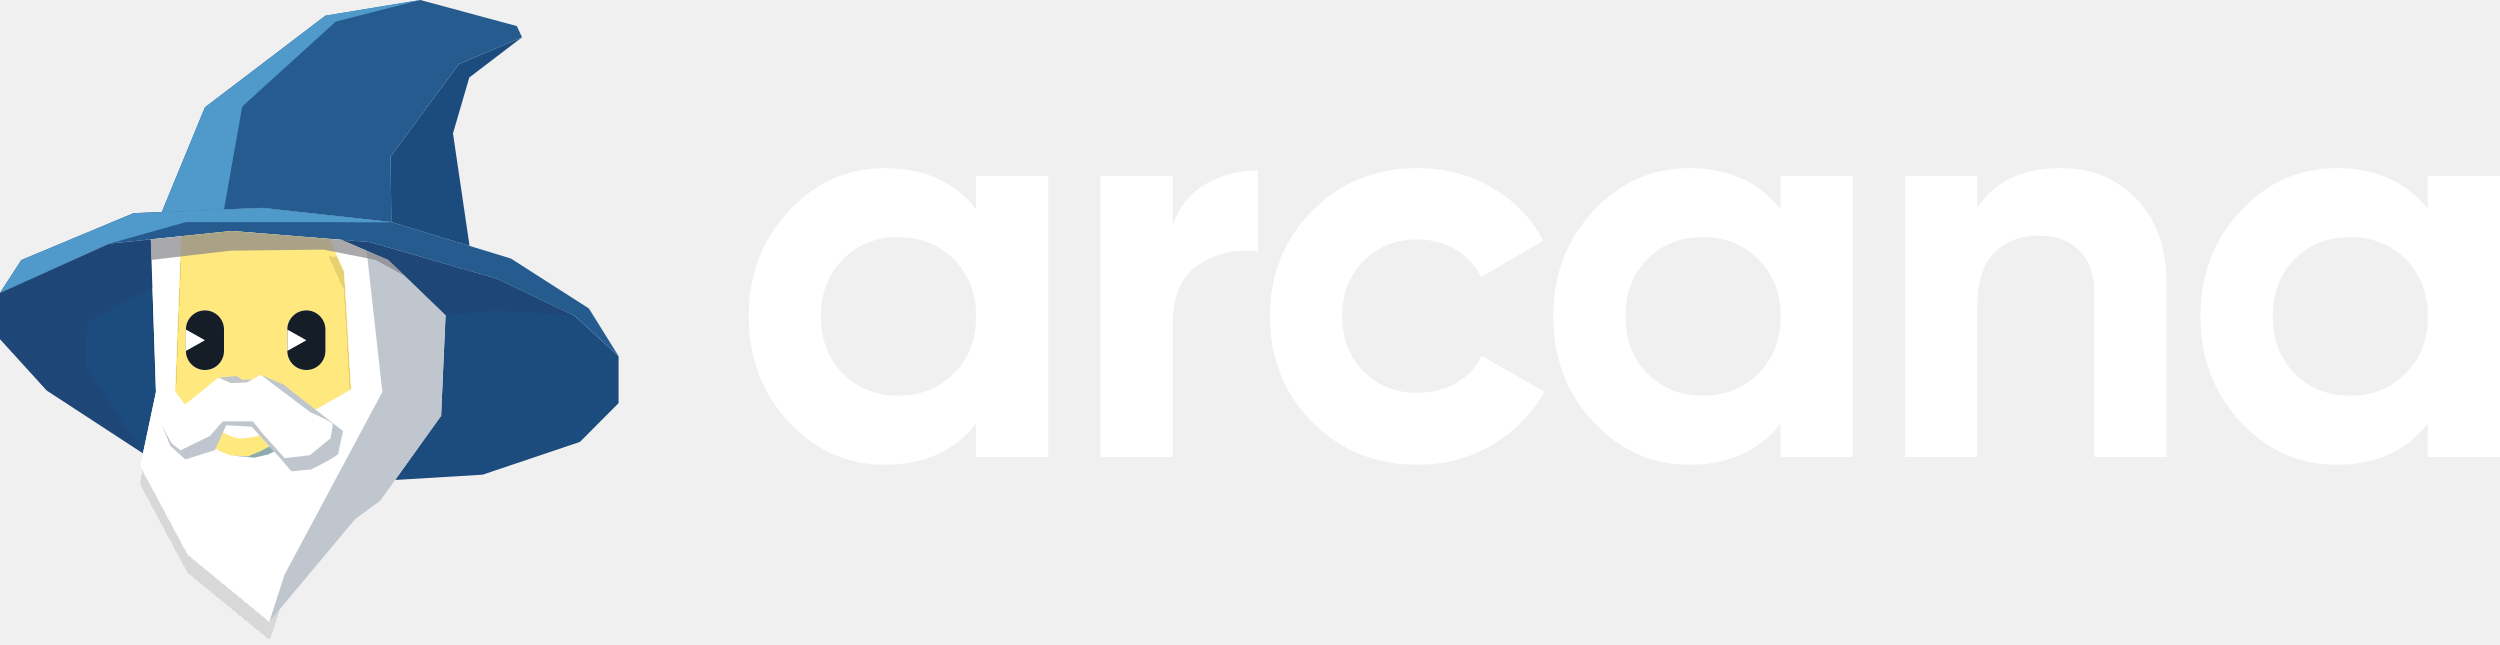
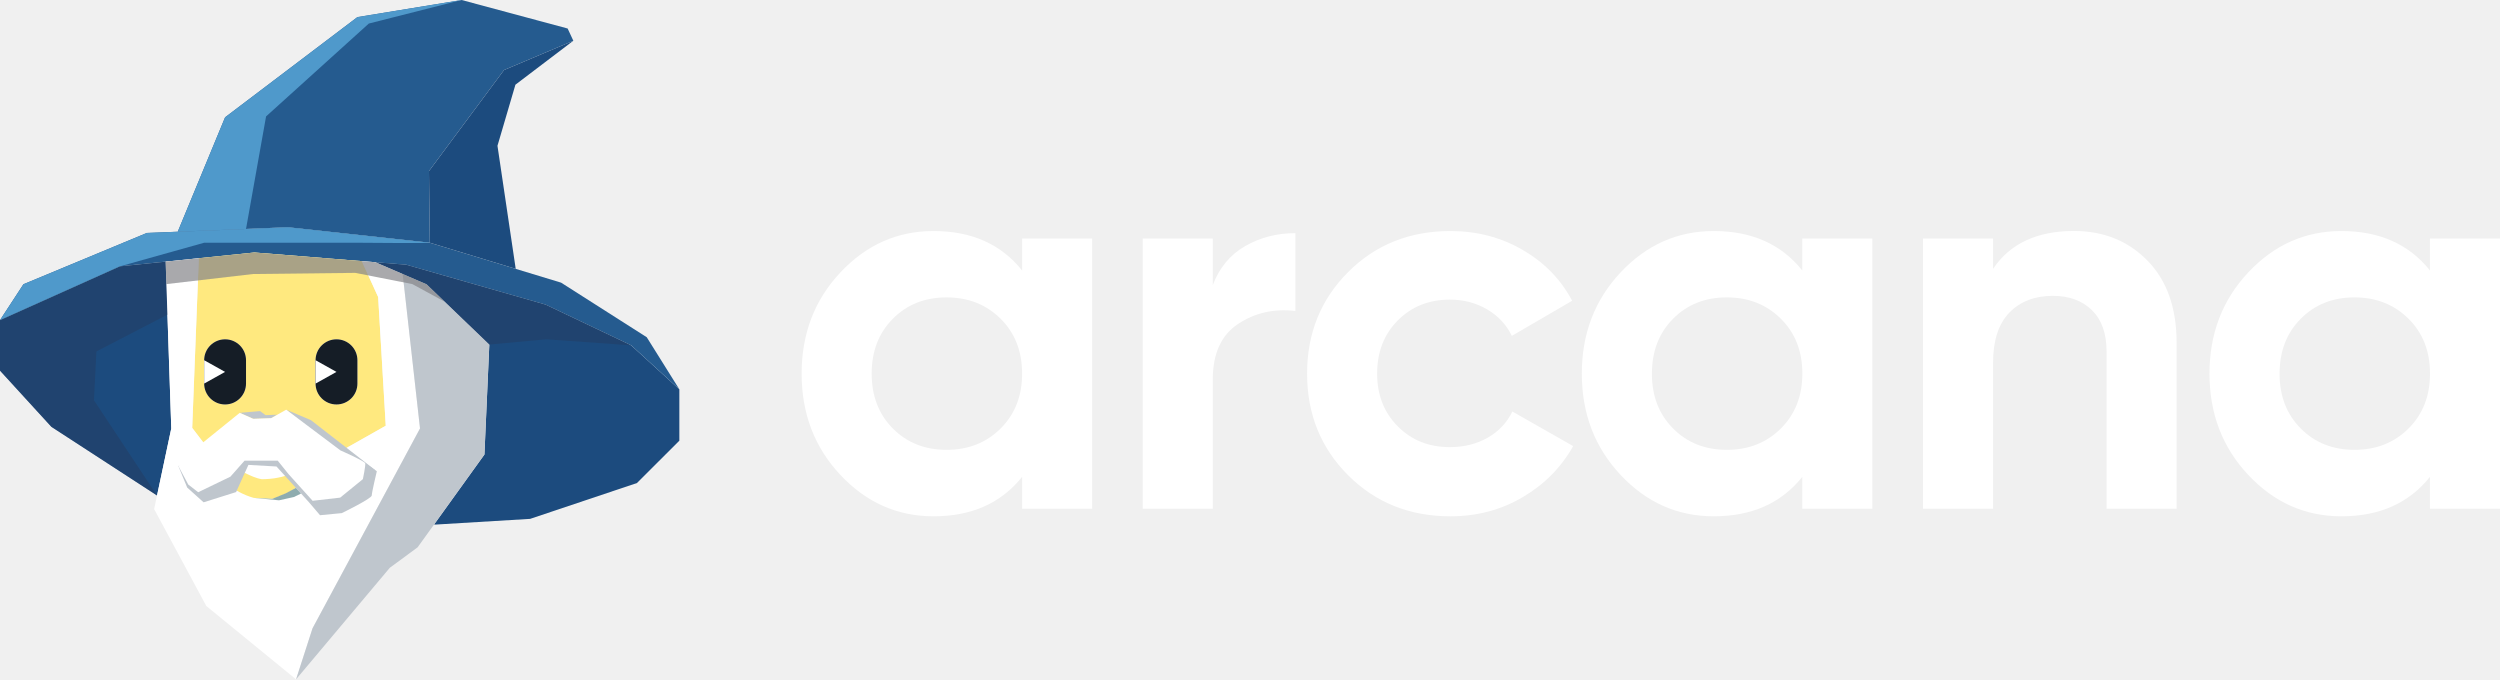
- <svg xmlns="http://www.w3.org/2000/svg" width="256" height="66" viewBox="0 0 256 66" fill="none">
-   <path d="M99.949 18.015H107.344V46.786H99.949V43.39C97.732 46.19 94.617 47.592 90.601 47.592C86.777 47.592 83.497 46.123 80.768 43.191C78.033 40.254 76.669 36.66 76.669 32.403C76.669 28.146 78.033 24.547 80.768 21.615C83.503 18.678 86.782 17.215 90.601 17.215C94.617 17.215 97.732 18.617 99.949 21.416V18.015ZM86.298 38.239C87.789 39.757 89.682 40.514 91.976 40.514C94.271 40.514 96.169 39.757 97.682 38.239C99.19 36.726 99.949 34.777 99.949 32.398C99.949 30.018 99.195 28.075 97.682 26.556C96.169 25.044 94.271 24.282 91.976 24.282C89.682 24.282 87.789 25.038 86.298 26.556C84.807 28.075 84.064 30.018 84.064 32.398C84.064 34.777 84.807 36.726 86.298 38.239Z" fill="white" />
-   <path d="M120.088 22.966C120.776 21.128 121.915 19.742 123.5 18.825C125.084 17.903 126.856 17.445 128.804 17.445V25.732C126.548 25.462 124.534 25.925 122.751 27.113C120.974 28.3 120.082 30.276 120.082 33.037V46.79H112.688V18.019H120.082V22.966H120.088Z" fill="white" />
-   <path d="M145.183 47.592C140.864 47.592 137.26 46.134 134.371 43.219C131.483 40.304 130.041 36.699 130.041 32.403C130.041 28.108 131.483 24.502 134.371 21.587C137.26 18.672 140.859 17.215 145.183 17.215C147.973 17.215 150.515 17.888 152.81 19.23C155.104 20.571 156.843 22.377 158.026 24.641L151.66 28.378C151.087 27.191 150.218 26.247 149.051 25.557C147.885 24.867 146.575 24.519 145.123 24.519C142.905 24.519 141.068 25.259 139.615 26.733C138.162 28.213 137.436 30.101 137.436 32.403C137.436 34.667 138.162 36.539 139.615 38.013C141.068 39.492 142.9 40.227 145.123 40.227C146.614 40.227 147.94 39.89 149.106 39.222C150.273 38.554 151.142 37.621 151.715 36.434L158.136 40.116C156.876 42.38 155.099 44.191 152.804 45.554C150.515 46.913 147.973 47.592 145.183 47.592Z" fill="white" />
-   <path d="M182.33 18.015H189.725V46.786H182.33V43.39C180.113 46.19 176.998 47.592 172.982 47.592C169.157 47.592 165.878 46.123 163.149 43.191C160.414 40.254 159.05 36.66 159.05 32.403C159.05 28.147 160.414 24.547 163.149 21.615C165.884 18.678 169.163 17.215 172.982 17.215C176.998 17.215 180.113 18.617 182.33 21.416V18.015ZM168.684 38.239C170.175 39.757 172.068 40.514 174.363 40.514C176.657 40.514 178.555 39.757 180.069 38.239C181.576 36.726 182.335 34.777 182.335 32.398C182.335 30.018 181.582 28.075 180.069 26.556C178.555 25.044 176.657 24.282 174.363 24.282C172.068 24.282 170.175 25.038 168.684 26.556C167.193 28.075 166.45 30.018 166.45 32.398C166.445 34.777 167.193 36.726 168.684 38.239Z" fill="white" />
-   <path d="M211.014 17.215C214.15 17.215 216.737 18.269 218.784 20.378C220.83 22.487 221.854 25.402 221.854 29.124V46.791H214.459V30.046C214.459 28.13 213.941 26.661 212.912 25.645C211.879 24.63 210.502 24.122 208.787 24.122C206.876 24.122 205.347 24.718 204.197 25.905C203.052 27.092 202.474 28.881 202.474 31.255V46.791H195.074V18.021H202.474V21.245C204.268 18.556 207.119 17.215 211.014 17.215Z" fill="white" />
-   <path d="M248.606 18.015H256V46.786H248.606V43.39C246.388 46.19 243.274 47.592 239.256 47.592C235.433 47.592 232.154 46.123 229.424 43.191C226.69 40.254 225.324 36.66 225.324 32.403C225.324 28.147 226.69 24.547 229.424 21.615C232.159 18.678 235.438 17.215 239.256 17.215C243.274 17.215 246.388 18.617 248.606 21.416V18.015ZM234.959 38.239C236.451 39.757 238.344 40.514 240.639 40.514C242.932 40.514 244.83 39.757 246.344 38.239C247.85 36.726 248.611 34.777 248.611 32.398C248.611 30.018 247.856 28.075 246.344 26.556C244.83 25.044 242.932 24.282 240.639 24.282C238.344 24.282 236.451 25.038 234.959 26.556C233.469 28.075 232.726 30.018 232.726 32.398C232.721 34.777 233.469 36.726 234.959 38.239Z" fill="white" />
-   <path d="M15.97 40.141L14.639 46.416L4.79 39.987L0 34.724V29.993L11.176 24.956L15.446 24.515L15.97 40.141Z" fill="#1C4B7E" />
-   <path d="M63.342 36.473V41.279L59.388 45.249L49.428 48.606L40.606 49.141L40.477 49.128L45.171 42.578L45.626 32.279L39.77 26.633L37.547 25.672L34.994 24.566L37.87 24.799L50.873 28.539L58.858 32.355L63.342 36.473Z" fill="#1C4B7E" />
-   <path d="M63.34 36.469L58.857 32.351L50.872 28.536L37.868 24.795L34.992 24.563H34.989L33.734 24.46L23.723 23.651L18.535 24.188L15.446 24.509L11.176 24.95L0 29.986L2.186 26.623L13.687 21.82L16.572 21.702L26.842 21.285L40.075 22.738L48.084 25.182L52.317 26.475L60.302 31.587L63.34 36.469Z" fill="#255B8F" />
-   <path d="M35.257 27.824L33.733 24.462L23.725 23.652L18.537 24.19L17.92 40.084L19.239 41.815L22.939 39.278L25.727 39.175L31.899 42.19L35.967 39.882L35.257 27.824ZM22.936 35.93C22.936 37.012 22.063 37.888 20.985 37.888C19.907 37.888 19.034 37.012 19.034 35.93V33.743C19.034 32.661 19.907 31.785 20.985 31.785C21.524 31.785 22.012 32.006 22.364 32.359C22.716 32.713 22.933 33.202 22.933 33.743V35.93H22.936ZM33.324 35.93C33.324 37.012 32.45 37.888 31.373 37.888C30.295 37.888 29.422 37.012 29.422 35.93V33.743C29.422 32.661 30.295 31.785 31.373 31.785C31.912 31.785 32.399 32.006 32.752 32.359C33.104 32.713 33.324 33.202 33.324 33.743V35.93Z" fill="#FFE97F" />
-   <g filter="url(#filter0_d_6135_21420)">
-     <path d="M19.236 41.817L31.896 42.191L35.964 39.883L35.257 27.826L33.733 24.463L34.989 24.566H34.992L37.545 25.672L39.159 40.137L34.672 48.518L29.138 58.856L27.6 63.639L19.236 56.769L14.37 47.69L14.638 46.412L15.969 40.137L15.445 24.512L18.534 24.191L17.92 40.086L19.236 41.817Z" fill="white" />
-   </g>
-   <path d="M45.623 32.275L45.168 42.574L40.474 49.124L38.933 51.272L36.346 53.178L27.6 63.635L29.138 58.852L34.672 48.514L39.158 40.133L37.545 25.668L39.767 26.628L45.623 32.275Z" fill="#BFC6CD" />
-   <path d="M22.938 33.743V35.93C22.938 37.012 22.065 37.888 20.987 37.888C19.909 37.888 19.036 37.012 19.036 35.93V33.743C19.036 32.661 19.909 31.785 20.987 31.785C21.526 31.785 22.014 32.005 22.366 32.359C22.721 32.713 22.938 33.202 22.938 33.743Z" fill="#151D26" />
-   <path d="M33.323 33.743V35.93C33.323 37.012 32.45 37.888 31.372 37.888C30.294 37.888 29.421 37.012 29.421 35.93V33.743C29.421 32.661 30.294 31.785 31.372 31.785C31.911 31.785 32.399 32.005 32.751 32.359C33.103 32.713 33.323 33.202 33.323 33.743Z" fill="#151D26" />
-   <path d="M46.993 6.562L39.996 16.024L40.074 22.74L26.841 21.287L16.571 21.704L20.985 10.988L33.324 1.604L43.037 -0L52.925 2.671L53.455 3.816L46.993 6.562Z" fill="#255B8F" />
-   <path d="M46.385 13.659L48.083 25.185L40.074 22.741L39.996 16.025L46.993 6.562L53.455 3.816L48.056 7.937L46.385 13.659Z" fill="#1C4B7E" />
-   <path opacity="0.7" d="M15.446 24.51L15.516 26.613L23.591 25.67L33.12 25.561L38.443 26.613L41.46 28.262L39.768 26.631L34.993 24.564L23.723 23.652L15.446 24.51Z" fill="#848589" />
-   <path d="M43.037 -0L34.387 2.208L24.806 10.906L22.936 21.447L16.571 21.704L20.985 10.988L33.324 1.604L43.037 -0Z" fill="#4F99CB" />
-   <path d="M0 29.991L11.176 24.954L19.035 22.743H33.324C33.324 22.743 40.662 22.806 40.072 22.743C39.485 22.679 26.842 21.293 26.842 21.293L13.687 21.828L2.186 26.631L0 29.991Z" fill="#4F99CB" />
-   <path opacity="0.5" d="M15.446 24.515L11.176 24.956L0 29.993V34.724L4.79 39.987L14.639 46.416L8.762 37.503L8.99 32.926L15.611 29.479L15.446 24.515Z" fill="#20436F" />
-   <path opacity="0.5" d="M34.994 24.566L37.87 24.799L50.873 28.539L58.858 32.355L50.928 31.787L45.626 32.279L39.77 26.633L34.994 24.566Z" fill="#20436F" />
-   <path d="M19.036 33.746L20.987 34.84L19.036 35.933V33.746Z" fill="white" />
-   <path d="M29.421 33.746L31.372 34.84L29.421 35.933V33.746Z" fill="white" />
-   <path d="M27.85 44.894C27.82 45.129 27.775 45.368 27.715 45.606C27.025 46.114 26.233 46.498 25.381 46.727L23.641 46.634C22.72 46.365 21.88 45.915 21.169 45.316C21.292 45.06 21.419 44.803 21.548 44.546C22.015 44.525 22.452 44.437 22.846 44.304C23.319 44.543 23.873 44.806 24.409 44.891C24.815 44.894 25.517 44.836 25.914 44.746C26.161 44.7 26.408 44.64 26.649 44.558C27.107 44.764 27.287 44.83 27.85 44.894Z" fill="#FFE97F" />
-   <path d="M16.631 43.653L17.456 45.668L18.985 47.049L22.014 46.091L23.161 43.544L25.778 43.696L28.807 47.049L29.837 48.26L31.866 48.064C31.866 48.064 34.66 46.702 34.66 46.411C34.66 46.121 35.13 44.149 35.13 44.149L34.055 43.402L22.068 40.91L16.631 43.653Z" fill="#BFC6CD" />
-   <path d="M22.355 38.671L24.246 38.508L24.767 38.888L25.839 38.846L25.279 39.175L23.617 39.233L22.355 38.671Z" fill="#BFC6CD" />
-   <path d="M26.688 38.375L28.997 39.363L35.13 44.151L31.372 42.191L26.688 38.375Z" fill="#BFC6CD" />
-   <path d="M18.48 41.816L16.631 43.659L17.555 45.39L18.48 46.109L21.484 44.653L22.809 43.151H25.898L26.913 44.42L29.153 46.913L31.721 46.617L33.838 44.886C33.838 44.886 34.103 43.617 34.058 43.405C34.013 43.194 31.745 42.191 31.745 42.191L26.69 38.375L25.278 39.175L23.616 39.233L22.358 38.671L18.48 41.816Z" fill="white" />
-   <path d="M23.643 46.636L26.012 46.869L27.4 46.561L28.069 46.235L27.587 45.703L26.641 46.214L25.383 46.73L23.643 46.636Z" fill="#8EACAF" />
-   <defs>
-     <filter id="filter0_d_6135_21420" x="14.37" y="24.191" width="24.789" height="41.266" filterUnits="userSpaceOnUse" color-interpolation-filters="sRGB">
-       <feFlood flood-opacity="0" result="BackgroundImageFix" />
-       <feColorMatrix in="SourceAlpha" type="matrix" values="0 0 0 0 0 0 0 0 0 0 0 0 0 0 0 0 0 0 127 0" result="hardAlpha" />
-       <feOffset dy="1.818" />
-       <feComposite in2="hardAlpha" operator="out" />
-       <feColorMatrix type="matrix" values="0 0 0 0 0 0 0 0 0 0 0 0 0 0 0 0 0 0 0.1 0" />
-       <feBlend mode="normal" in2="BackgroundImageFix" result="effect1_dropShadow_6135_21420" />
-       <feBlend mode="normal" in="SourceGraphic" in2="effect1_dropShadow_6135_21420" result="shape" />
-     </filter>
-   </defs>
+ <svg xmlns="http://www.w3.org/2000/svg" width="184" height="50" viewBox="0 0 184 50" fill="none">
+   <path d="M12.606 31.534L11.558 36.467L3.782 31.414L0 27.278V23.561L8.823 19.603L12.191 19.256L12.606 31.534Z" fill="#1C4B7E" />
+   <path d="M50 28.656V32.434L46.879 35.551L39.017 38.189L32.053 38.609L31.95 38.599L35.654 33.452L36.014 25.36L31.392 20.923L29.638 20.168L27.623 19.3L29.892 19.483L40.157 22.422L46.459 25.42L50 28.656Z" fill="#1C4B7E" />
+   <path d="M50 28.656L46.459 25.42L40.156 22.422L29.892 19.483L27.623 19.3H27.622L26.628 19.22L18.728 18.585L14.632 19.006L12.191 19.256L8.823 19.603L0 23.561L1.726 20.919L10.805 17.146L13.082 17.053L21.19 16.726L31.633 17.865L37.957 19.788L41.297 20.803L47.6 24.82L50 28.656Z" fill="#255B8F" />
+   <path d="M27.832 21.862L26.628 19.22L18.727 18.583L14.631 19.005L14.145 31.494L15.185 32.854L18.106 30.861L20.308 30.781L25.18 33.149L28.391 31.335L27.832 21.862ZM18.107 28.232C18.107 29.082 17.418 29.77 16.567 29.77C15.717 29.77 15.026 29.082 15.026 28.232V26.514C15.026 25.664 15.717 24.974 16.567 24.974C16.993 24.974 17.377 25.147 17.657 25.425C17.934 25.704 18.107 26.089 18.107 26.514V28.232ZM26.306 28.232C26.306 29.082 25.616 29.77 24.765 29.77C23.915 29.77 23.225 29.082 23.225 28.232V26.514C23.225 25.664 23.915 24.974 24.765 24.974C25.191 24.974 25.576 25.147 25.855 25.425C26.133 25.704 26.306 26.089 26.306 26.514V28.232Z" fill="#FFE97F" />
+   <path d="M15.186 32.854L25.18 33.148L28.391 31.335L27.832 21.862L26.628 19.22L27.622 19.3H27.623L29.638 20.168L30.913 31.534L27.371 38.119L23.002 46.243L21.789 50L15.186 44.604L11.345 37.47L11.558 36.467L12.606 31.534L12.192 19.256L14.633 19.006L14.146 31.494L15.186 32.854Z" fill="white" />
+   <path d="M36.014 25.36L35.654 33.452L31.95 38.599L30.732 40.287L28.692 41.786L21.789 50L23.002 46.243L27.371 38.12L30.913 31.534L29.638 20.168L31.392 20.923L36.014 25.36Z" fill="#BFC6CD" />
+   <path d="M18.107 26.512V28.231C18.107 29.081 17.418 29.769 16.567 29.769C15.717 29.769 15.026 29.081 15.026 28.231V26.512C15.026 25.663 15.717 24.973 16.567 24.973C16.993 24.973 17.377 25.146 17.657 25.424C17.934 25.703 18.107 26.088 18.107 26.512Z" fill="#151D26" />
+   <path d="M26.306 26.512V28.231C26.306 29.081 25.616 29.769 24.765 29.769C23.915 29.769 23.225 29.081 23.225 28.231V26.512C23.225 25.663 23.915 24.973 24.765 24.973C25.191 24.973 25.576 25.146 25.855 25.424C26.133 25.703 26.306 26.088 26.306 26.512Z" fill="#151D26" />
+   <path d="M37.096 5.154L31.573 12.59L31.633 17.865L21.19 16.726L13.082 17.053L16.567 8.633L26.306 1.258L33.974 0L41.778 2.098L42.197 2.998L37.096 5.154Z" fill="#255B8F" />
+   <path d="M36.614 10.73L37.957 19.788L31.633 17.865L31.573 12.59L37.096 5.154L42.197 2.998L37.935 6.234L36.614 10.73Z" fill="#1C4B7E" />
+   <path opacity="0.7" d="M12.191 19.256L12.247 20.909L18.622 20.168L26.145 20.083L30.346 20.909L32.728 22.206L31.392 20.923L27.623 19.3L18.728 18.585L12.191 19.256Z" fill="#848589" />
+   <path d="M33.974 0L27.145 1.733L19.583 8.568L18.107 16.851L13.082 17.053L16.567 8.633L26.306 1.258L33.974 0Z" fill="#4F99CB" />
+   <path d="M0 23.561L8.823 19.603L15.026 17.865H26.306C26.306 17.865 32.098 17.916 31.633 17.865C31.169 17.815 21.19 16.726 21.19 16.726L10.805 17.146L1.727 20.919L0 23.561Z" fill="#4F99CB" />
+   <path opacity="0.5" d="M12.191 19.256L8.823 19.603L0 23.561V27.278L3.782 31.414L11.558 36.467L6.917 29.462L7.097 25.866L12.323 23.159L12.191 19.256Z" fill="#233B60" />
+   <path opacity="0.5" d="M27.623 19.3L29.892 19.483L40.157 22.422L46.459 25.42L40.2 24.974L36.014 25.36L31.392 20.923L27.623 19.3Z" fill="#233B60" />
+   <path d="M15.026 26.512L16.566 27.372L15.026 28.232V26.512Z" fill="white" />
+   <path d="M23.225 26.512L24.765 27.372L23.225 28.232V26.512Z" fill="white" />
+   <path d="M21.985 35.274C21.962 35.46 21.925 35.647 21.878 35.835C21.333 36.233 20.708 36.535 20.036 36.715L18.662 36.642C17.936 36.431 17.272 36.077 16.711 35.607C16.809 35.404 16.908 35.203 17.01 35.001C17.378 34.984 17.723 34.916 18.035 34.811C18.408 34.998 18.846 35.204 19.269 35.27C19.59 35.273 20.143 35.229 20.456 35.157C20.651 35.121 20.846 35.074 21.036 35.01C21.397 35.172 21.541 35.224 21.985 35.274Z" fill="#FFE97F" />
+   <path d="M13.127 34.302L13.778 35.885L14.985 36.97L17.377 36.217L18.283 34.216L20.349 34.334L22.741 36.968L23.554 37.92L25.156 37.765C25.156 37.765 27.362 36.694 27.362 36.465C27.362 36.237 27.734 34.688 27.734 34.688L26.886 34.101L17.424 32.143L13.127 34.302Z" fill="#BFC6CD" />
+   <path d="M17.648 30.384L19.14 30.256L19.55 30.555L20.397 30.522L19.954 30.781L18.643 30.826L17.648 30.384Z" fill="#BFC6CD" />
+   <path d="M21.068 30.152L22.89 30.927L27.731 34.689L24.765 33.148L21.068 30.152Z" fill="#BFC6CD" />
+   <path d="M14.587 32.854L13.127 34.302L13.857 35.663L14.586 36.228L16.957 35.084L18.001 33.904H20.44L21.241 34.9L23.008 36.858L25.036 36.626L26.708 35.265C26.708 35.265 26.917 34.268 26.882 34.103C26.847 33.937 25.055 33.149 25.055 33.149L21.066 30.152L19.952 30.781L18.639 30.826L17.645 30.384L14.587 32.854Z" fill="white" />
+   <path d="M18.662 36.642L20.534 36.823L21.628 36.581L22.156 36.326L21.776 35.907L21.029 36.308L20.036 36.716L18.662 36.642Z" fill="#8EACAF" />
+   <path d="M75.227 17.557H80.382V37.443H75.227V35.096C73.681 37.031 71.511 38 68.711 38C66.045 38 63.76 36.985 61.857 34.959C59.951 32.929 59 30.444 59 27.502C59 24.56 59.951 22.072 61.857 20.046C63.763 18.015 66.049 17.004 68.711 17.004C71.511 17.004 73.681 17.973 75.227 19.908V17.557ZM65.712 31.536C66.751 32.585 68.07 33.108 69.67 33.108C71.269 33.108 72.592 32.585 73.647 31.536C74.698 30.49 75.227 29.143 75.227 27.498C75.227 25.854 74.702 24.51 73.647 23.461C72.592 22.415 71.269 21.889 69.67 21.889C68.07 21.889 66.751 22.411 65.712 23.461C64.672 24.51 64.155 25.854 64.155 27.498C64.155 29.143 64.672 30.49 65.712 31.536Z" fill="white" />
+   <path d="M89.264 20.976C89.744 19.706 90.538 18.748 91.642 18.114C92.747 17.477 93.982 17.16 95.339 17.16V22.888C93.767 22.701 92.363 23.022 91.121 23.842C89.882 24.663 89.26 26.029 89.26 27.937V37.443H84.106V17.557H89.26V20.976H89.264Z" fill="white" />
+   <path d="M106.757 38C103.746 38 101.234 36.992 99.221 34.978C97.207 32.963 96.202 30.471 96.202 27.502C96.202 24.533 97.207 22.041 99.221 20.026C101.234 18.011 103.743 17.004 106.757 17.004C108.702 17.004 110.474 17.469 112.073 18.397C113.672 19.324 114.884 20.572 115.709 22.136L111.271 24.72C110.872 23.899 110.266 23.247 109.453 22.77C108.64 22.293 107.727 22.052 106.715 22.052C105.169 22.052 103.888 22.564 102.876 23.583C101.863 24.605 101.357 25.911 101.357 27.502C101.357 29.067 101.863 30.36 102.876 31.379C103.888 32.402 105.165 32.909 106.715 32.909C107.754 32.909 108.679 32.676 109.492 32.215C110.305 31.753 110.911 31.108 111.31 30.288L115.785 32.833C114.907 34.398 113.668 35.649 112.069 36.592C110.474 37.531 108.702 38 106.757 38Z" fill="white" />
+   <path d="M132.649 17.557H137.804V37.443H132.649V35.096C131.104 37.031 128.933 38 126.133 38C123.468 38 121.182 36.985 119.279 34.959C117.373 32.928 116.422 30.444 116.422 27.502C116.422 24.56 117.373 22.072 119.279 20.045C121.186 18.015 123.471 17.004 126.133 17.004C128.933 17.004 131.104 17.973 132.649 19.908V17.557ZM123.138 31.535C124.177 32.585 125.496 33.108 127.096 33.108C128.695 33.108 130.018 32.585 131.073 31.535C132.124 30.49 132.653 29.143 132.653 27.498C132.653 25.853 132.128 24.51 131.073 23.461C130.018 22.415 128.695 21.888 127.096 21.888C125.496 21.888 124.177 22.411 123.138 23.461C122.098 24.51 121.581 25.853 121.581 27.498C121.577 29.143 122.098 30.49 123.138 31.535Z" fill="white" />
+   <path d="M152.643 17C154.829 17 156.631 17.729 158.058 19.187C159.485 20.644 160.198 22.659 160.198 25.231V37.443H155.044V25.869C155.044 24.544 154.683 23.529 153.966 22.827C153.245 22.125 152.286 21.774 151.089 21.774C149.758 21.774 148.692 22.186 147.891 23.006C147.093 23.827 146.69 25.063 146.69 26.704V37.443H141.532V17.557H146.69V19.786C147.941 17.927 149.927 17 152.643 17Z" fill="white" />
+   <path d="M178.845 17.557H184V37.443H178.845V35.096C177.3 37.031 175.129 38 172.329 38C169.664 38 167.378 36.985 165.476 34.959C163.569 32.928 162.618 30.444 162.618 27.502C162.618 24.56 163.569 22.072 165.476 20.045C167.382 18.015 169.668 17.004 172.329 17.004C175.129 17.004 177.3 17.973 178.845 19.908V17.557ZM169.334 31.535C170.373 32.585 171.693 33.108 173.292 33.108C174.891 33.108 176.214 32.585 177.269 31.535C178.32 30.49 178.849 29.143 178.849 27.498C178.849 25.853 178.324 24.51 177.269 23.461C176.214 22.415 174.891 21.888 173.292 21.888C171.693 21.888 170.373 22.411 169.334 23.461C168.295 24.51 167.777 25.853 167.777 27.498C167.773 29.143 168.295 30.49 169.334 31.535Z" fill="white" />
</svg>
